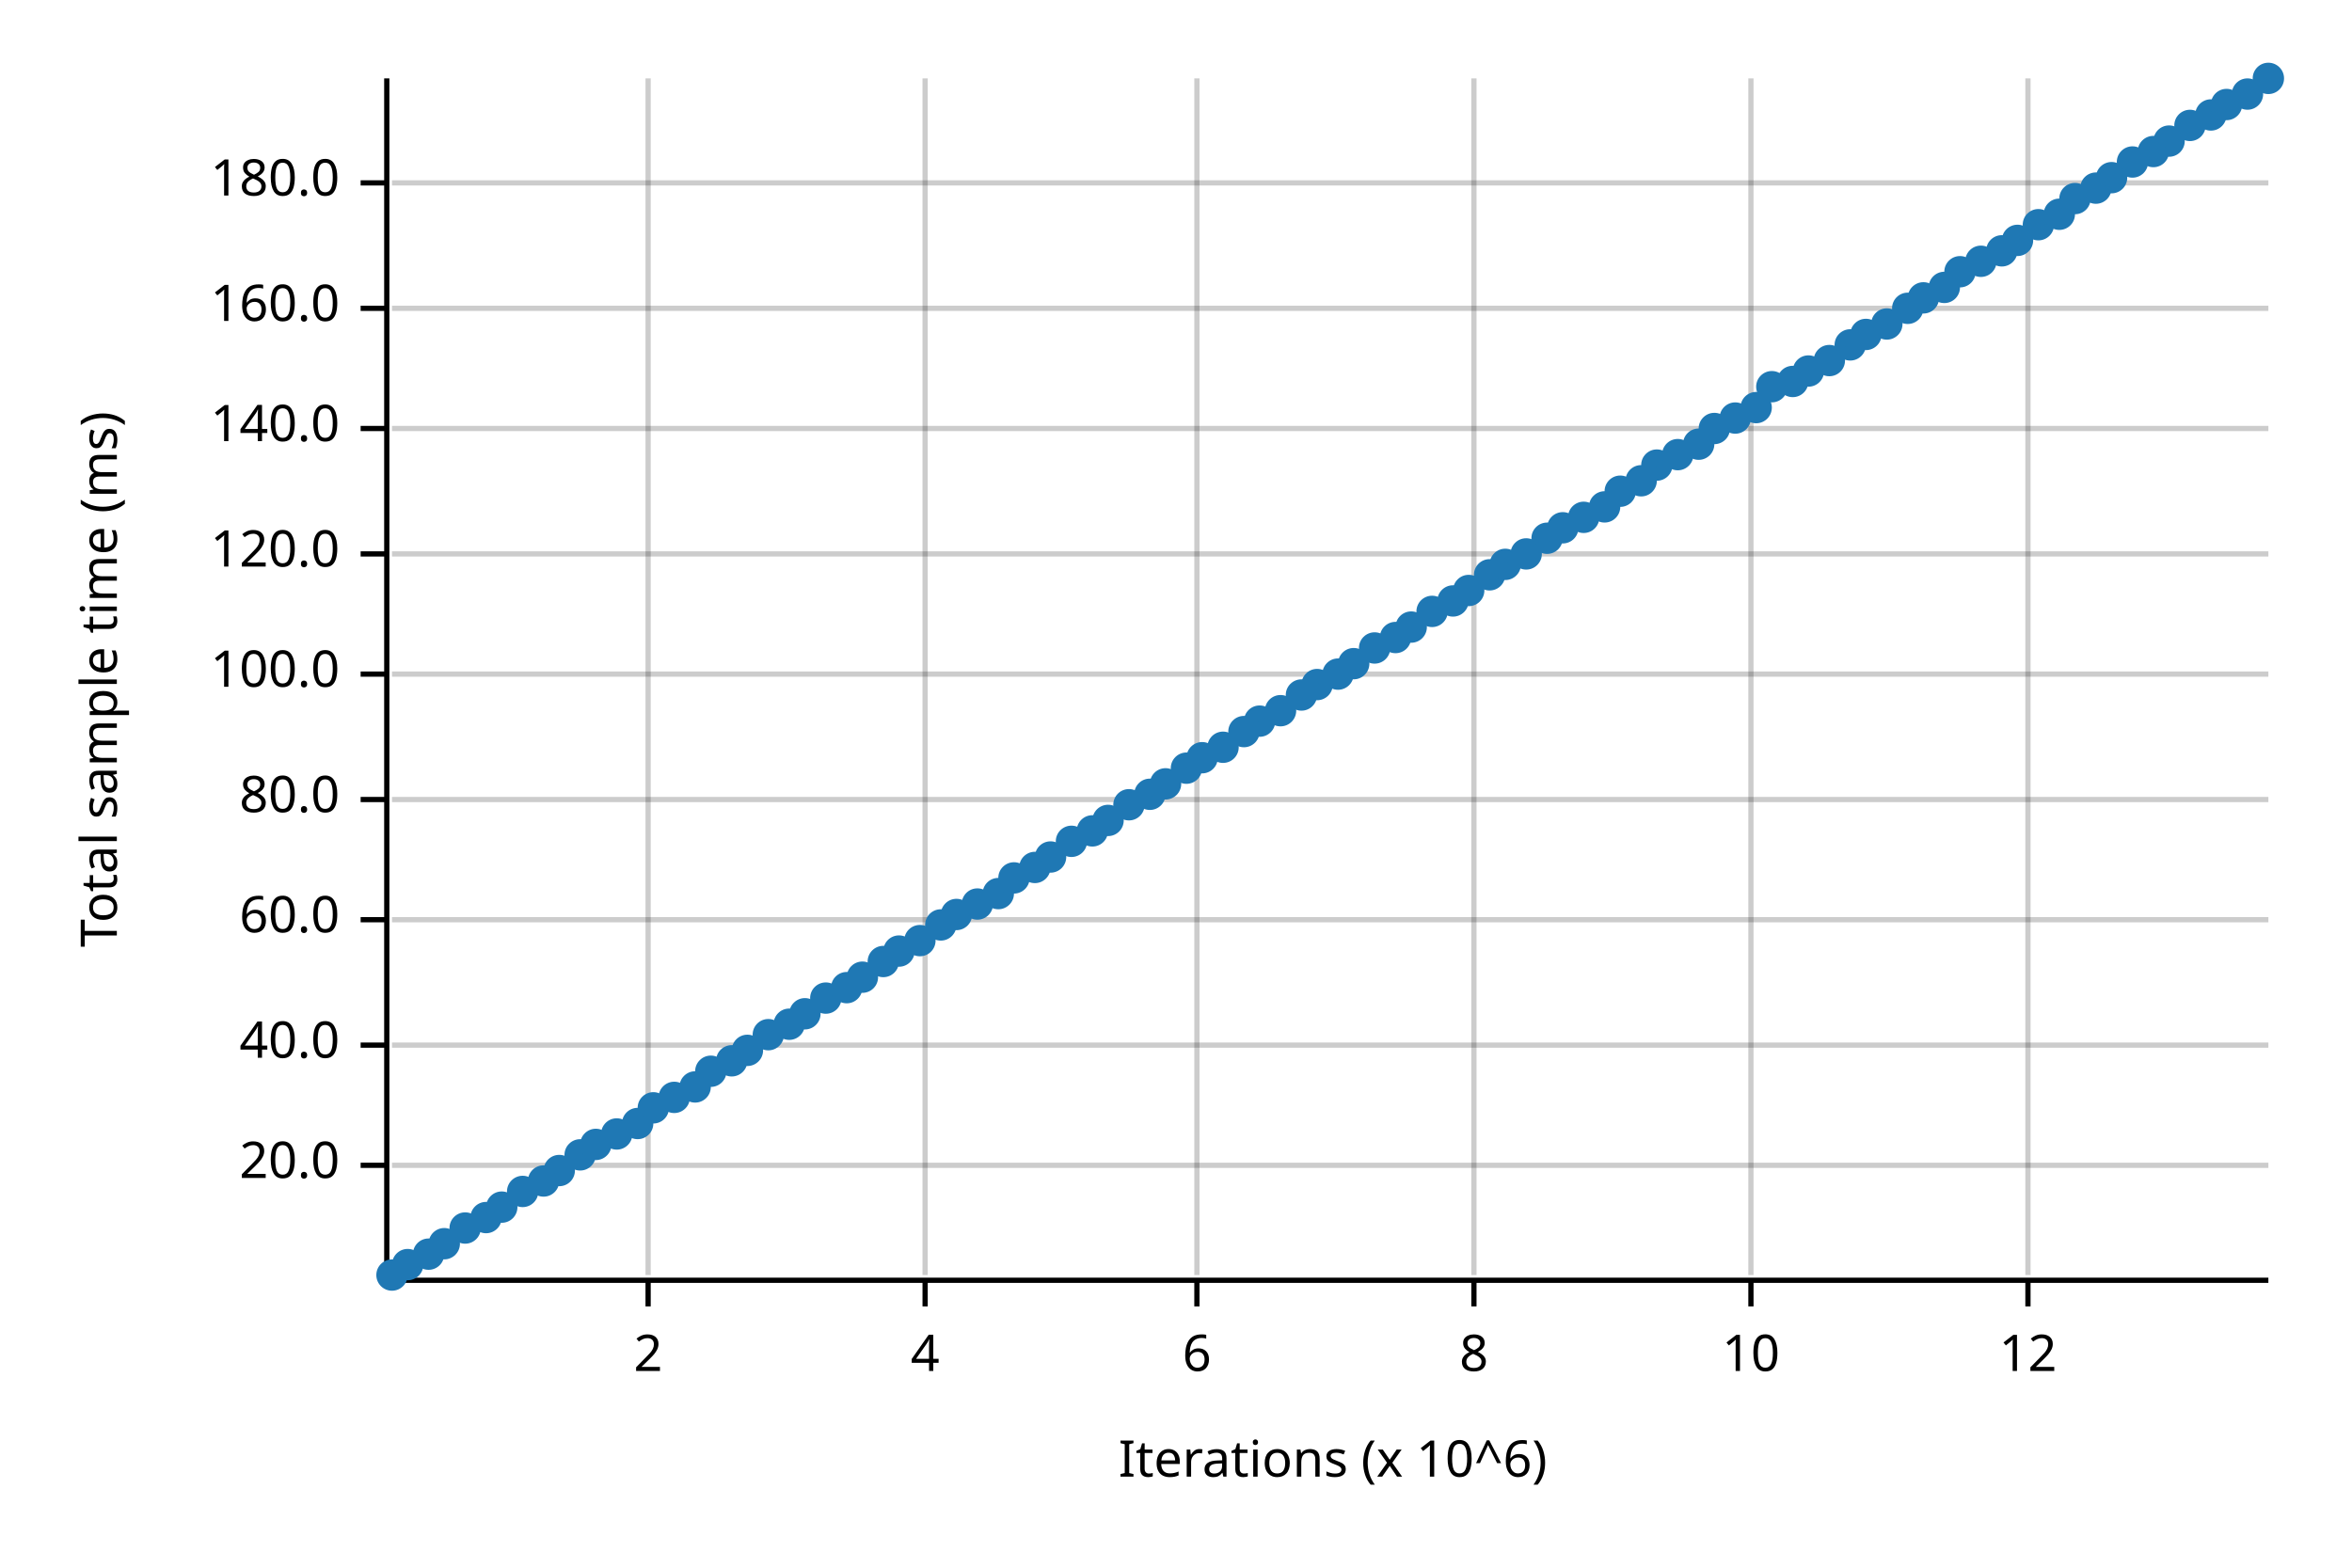
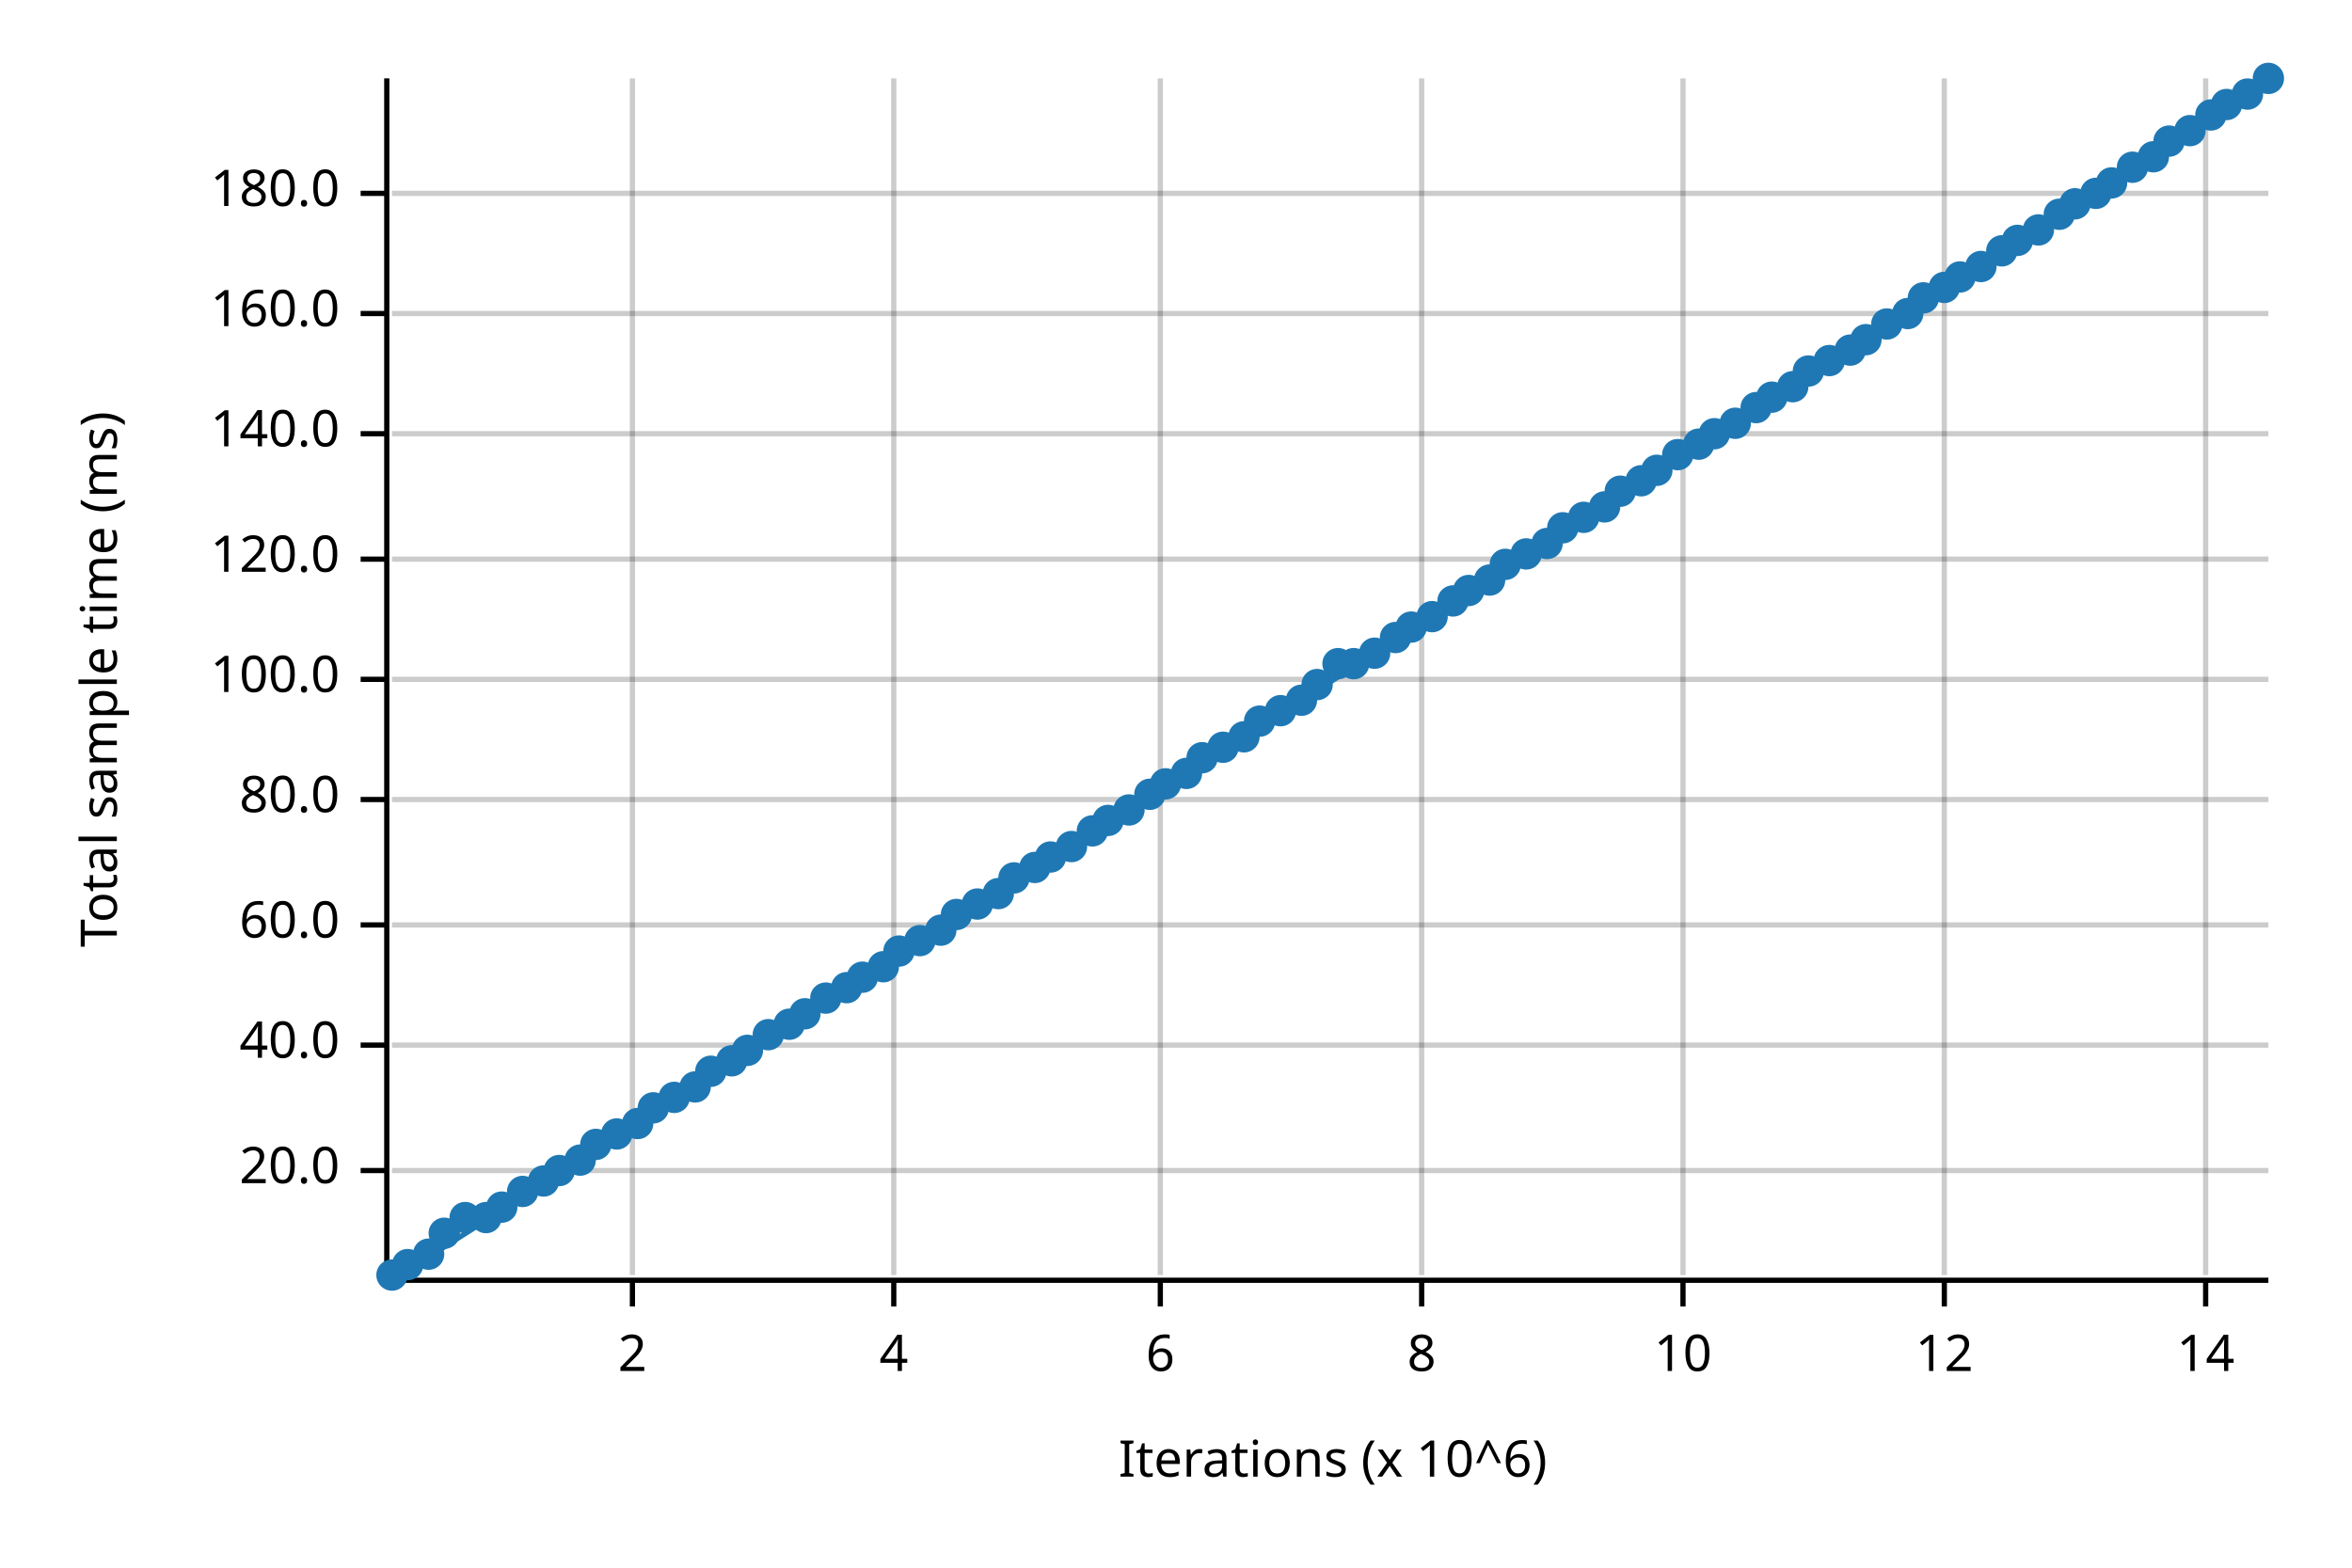
<svg xmlns="http://www.w3.org/2000/svg" width="450" height="300" viewBox="0 0 450 300">
  <text x="15" y="130" dy="0.76em" text-anchor="middle" font-family="sans-serif" font-size="9.677" opacity="1" fill="#000000" transform="rotate(270, 15, 130)">
Total sample time (ms)
</text>
  <text x="255" y="285" dy="-0.5ex" text-anchor="middle" font-family="sans-serif" font-size="9.677" opacity="1" fill="#000000">
Iterations (x 10^6)
</text>
-   <line opacity="0.2" stroke="#000000" stroke-width="1" x1="124" y1="244" x2="124" y2="15" />
-   <line opacity="0.2" stroke="#000000" stroke-width="1" x1="177" y1="244" x2="177" y2="15" />
-   <line opacity="0.2" stroke="#000000" stroke-width="1" x1="229" y1="244" x2="229" y2="15" />
-   <line opacity="0.2" stroke="#000000" stroke-width="1" x1="282" y1="244" x2="282" y2="15" />
-   <line opacity="0.2" stroke="#000000" stroke-width="1" x1="335" y1="244" x2="335" y2="15" />
-   <line opacity="0.2" stroke="#000000" stroke-width="1" x1="388" y1="244" x2="388" y2="15" />
-   <line opacity="0.2" stroke="#000000" stroke-width="1" x1="75" y1="223" x2="434" y2="223" />
+   <line opacity="0.2" stroke="#000000" stroke-width="1" x1="121" y1="244" x2="121" y2="15" />
+   <line opacity="0.2" stroke="#000000" stroke-width="1" x1="171" y1="244" x2="171" y2="15" />
+   <line opacity="0.2" stroke="#000000" stroke-width="1" x1="222" y1="244" x2="222" y2="15" />
+   <line opacity="0.2" stroke="#000000" stroke-width="1" x1="272" y1="244" x2="272" y2="15" />
+   <line opacity="0.2" stroke="#000000" stroke-width="1" x1="322" y1="244" x2="322" y2="15" />
+   <line opacity="0.2" stroke="#000000" stroke-width="1" x1="372" y1="244" x2="372" y2="15" />
+   <line opacity="0.2" stroke="#000000" stroke-width="1" x1="422" y1="244" x2="422" y2="15" />
+   <line opacity="0.2" stroke="#000000" stroke-width="1" x1="75" y1="224" x2="434" y2="224" />
  <line opacity="0.2" stroke="#000000" stroke-width="1" x1="75" y1="200" x2="434" y2="200" />
-   <line opacity="0.2" stroke="#000000" stroke-width="1" x1="75" y1="176" x2="434" y2="176" />
+   <line opacity="0.2" stroke="#000000" stroke-width="1" x1="75" y1="177" x2="434" y2="177" />
  <line opacity="0.2" stroke="#000000" stroke-width="1" x1="75" y1="153" x2="434" y2="153" />
-   <line opacity="0.2" stroke="#000000" stroke-width="1" x1="75" y1="129" x2="434" y2="129" />
-   <line opacity="0.2" stroke="#000000" stroke-width="1" x1="75" y1="106" x2="434" y2="106" />
-   <line opacity="0.2" stroke="#000000" stroke-width="1" x1="75" y1="82" x2="434" y2="82" />
-   <line opacity="0.2" stroke="#000000" stroke-width="1" x1="75" y1="59" x2="434" y2="59" />
-   <line opacity="0.2" stroke="#000000" stroke-width="1" x1="75" y1="35" x2="434" y2="35" />
+   <line opacity="0.2" stroke="#000000" stroke-width="1" x1="75" y1="130" x2="434" y2="130" />
+   <line opacity="0.2" stroke="#000000" stroke-width="1" x1="75" y1="107" x2="434" y2="107" />
+   <line opacity="0.2" stroke="#000000" stroke-width="1" x1="75" y1="83" x2="434" y2="83" />
+   <line opacity="0.2" stroke="#000000" stroke-width="1" x1="75" y1="60" x2="434" y2="60" />
+   <line opacity="0.2" stroke="#000000" stroke-width="1" x1="75" y1="37" x2="434" y2="37" />
  <polyline fill="none" opacity="1" stroke="#000000" stroke-width="1" points="74,15 74,244 " />
-   <text x="65" y="223" dy="0.5ex" text-anchor="end" font-family="sans-serif" font-size="9.677" opacity="1" fill="#000000">
+   <text x="65" y="224" dy="0.5ex" text-anchor="end" font-family="sans-serif" font-size="9.677" opacity="1" fill="#000000">
20.0
</text>
-   <polyline fill="none" opacity="1" stroke="#000000" stroke-width="1" points="69,223 74,223 " />
+   <polyline fill="none" opacity="1" stroke="#000000" stroke-width="1" points="69,224 74,224 " />
  <text x="65" y="200" dy="0.5ex" text-anchor="end" font-family="sans-serif" font-size="9.677" opacity="1" fill="#000000">
40.0
</text>
  <polyline fill="none" opacity="1" stroke="#000000" stroke-width="1" points="69,200 74,200 " />
-   <text x="65" y="176" dy="0.5ex" text-anchor="end" font-family="sans-serif" font-size="9.677" opacity="1" fill="#000000">
+   <text x="65" y="177" dy="0.5ex" text-anchor="end" font-family="sans-serif" font-size="9.677" opacity="1" fill="#000000">
60.0
</text>
-   <polyline fill="none" opacity="1" stroke="#000000" stroke-width="1" points="69,176 74,176 " />
+   <polyline fill="none" opacity="1" stroke="#000000" stroke-width="1" points="69,177 74,177 " />
  <text x="65" y="153" dy="0.5ex" text-anchor="end" font-family="sans-serif" font-size="9.677" opacity="1" fill="#000000">
80.0
</text>
  <polyline fill="none" opacity="1" stroke="#000000" stroke-width="1" points="69,153 74,153 " />
-   <text x="65" y="129" dy="0.5ex" text-anchor="end" font-family="sans-serif" font-size="9.677" opacity="1" fill="#000000">
+   <text x="65" y="130" dy="0.5ex" text-anchor="end" font-family="sans-serif" font-size="9.677" opacity="1" fill="#000000">
100.0
</text>
-   <polyline fill="none" opacity="1" stroke="#000000" stroke-width="1" points="69,129 74,129 " />
-   <text x="65" y="106" dy="0.5ex" text-anchor="end" font-family="sans-serif" font-size="9.677" opacity="1" fill="#000000">
+   <polyline fill="none" opacity="1" stroke="#000000" stroke-width="1" points="69,130 74,130 " />
+   <text x="65" y="107" dy="0.5ex" text-anchor="end" font-family="sans-serif" font-size="9.677" opacity="1" fill="#000000">
120.0
</text>
-   <polyline fill="none" opacity="1" stroke="#000000" stroke-width="1" points="69,106 74,106 " />
-   <text x="65" y="82" dy="0.5ex" text-anchor="end" font-family="sans-serif" font-size="9.677" opacity="1" fill="#000000">
+   <polyline fill="none" opacity="1" stroke="#000000" stroke-width="1" points="69,107 74,107 " />
+   <text x="65" y="83" dy="0.5ex" text-anchor="end" font-family="sans-serif" font-size="9.677" opacity="1" fill="#000000">
140.0
</text>
-   <polyline fill="none" opacity="1" stroke="#000000" stroke-width="1" points="69,82 74,82 " />
-   <text x="65" y="59" dy="0.5ex" text-anchor="end" font-family="sans-serif" font-size="9.677" opacity="1" fill="#000000">
+   <polyline fill="none" opacity="1" stroke="#000000" stroke-width="1" points="69,83 74,83 " />
+   <text x="65" y="60" dy="0.5ex" text-anchor="end" font-family="sans-serif" font-size="9.677" opacity="1" fill="#000000">
160.0
</text>
-   <polyline fill="none" opacity="1" stroke="#000000" stroke-width="1" points="69,59 74,59 " />
-   <text x="65" y="35" dy="0.5ex" text-anchor="end" font-family="sans-serif" font-size="9.677" opacity="1" fill="#000000">
+   <polyline fill="none" opacity="1" stroke="#000000" stroke-width="1" points="69,60 74,60 " />
+   <text x="65" y="37" dy="0.5ex" text-anchor="end" font-family="sans-serif" font-size="9.677" opacity="1" fill="#000000">
180.0
</text>
-   <polyline fill="none" opacity="1" stroke="#000000" stroke-width="1" points="69,35 74,35 " />
+   <polyline fill="none" opacity="1" stroke="#000000" stroke-width="1" points="69,37 74,37 " />
  <polyline fill="none" opacity="1" stroke="#000000" stroke-width="1" points="75,245 434,245 " />
-   <text x="124" y="255" dy="0.76em" text-anchor="middle" font-family="sans-serif" font-size="9.677" opacity="1" fill="#000000">
+   <text x="121" y="255" dy="0.76em" text-anchor="middle" font-family="sans-serif" font-size="9.677" opacity="1" fill="#000000">
2
</text>
-   <polyline fill="none" opacity="1" stroke="#000000" stroke-width="1" points="124,245 124,250 " />
-   <text x="177" y="255" dy="0.76em" text-anchor="middle" font-family="sans-serif" font-size="9.677" opacity="1" fill="#000000">
+   <polyline fill="none" opacity="1" stroke="#000000" stroke-width="1" points="121,245 121,250 " />
+   <text x="171" y="255" dy="0.76em" text-anchor="middle" font-family="sans-serif" font-size="9.677" opacity="1" fill="#000000">
4
</text>
-   <polyline fill="none" opacity="1" stroke="#000000" stroke-width="1" points="177,245 177,250 " />
-   <text x="229" y="255" dy="0.76em" text-anchor="middle" font-family="sans-serif" font-size="9.677" opacity="1" fill="#000000">
+   <polyline fill="none" opacity="1" stroke="#000000" stroke-width="1" points="171,245 171,250 " />
+   <text x="222" y="255" dy="0.76em" text-anchor="middle" font-family="sans-serif" font-size="9.677" opacity="1" fill="#000000">
6
</text>
-   <polyline fill="none" opacity="1" stroke="#000000" stroke-width="1" points="229,245 229,250 " />
-   <text x="282" y="255" dy="0.76em" text-anchor="middle" font-family="sans-serif" font-size="9.677" opacity="1" fill="#000000">
+   <polyline fill="none" opacity="1" stroke="#000000" stroke-width="1" points="222,245 222,250 " />
+   <text x="272" y="255" dy="0.76em" text-anchor="middle" font-family="sans-serif" font-size="9.677" opacity="1" fill="#000000">
8
</text>
-   <polyline fill="none" opacity="1" stroke="#000000" stroke-width="1" points="282,245 282,250 " />
-   <text x="335" y="255" dy="0.76em" text-anchor="middle" font-family="sans-serif" font-size="9.677" opacity="1" fill="#000000">
+   <polyline fill="none" opacity="1" stroke="#000000" stroke-width="1" points="272,245 272,250 " />
+   <text x="322" y="255" dy="0.76em" text-anchor="middle" font-family="sans-serif" font-size="9.677" opacity="1" fill="#000000">
10
</text>
-   <polyline fill="none" opacity="1" stroke="#000000" stroke-width="1" points="335,245 335,250 " />
-   <text x="388" y="255" dy="0.76em" text-anchor="middle" font-family="sans-serif" font-size="9.677" opacity="1" fill="#000000">
+   <polyline fill="none" opacity="1" stroke="#000000" stroke-width="1" points="322,245 322,250 " />
+   <text x="372" y="255" dy="0.76em" text-anchor="middle" font-family="sans-serif" font-size="9.677" opacity="1" fill="#000000">
12
</text>
-   <polyline fill="none" opacity="1" stroke="#000000" stroke-width="1" points="388,245 388,250 " />
+   <polyline fill="none" opacity="1" stroke="#000000" stroke-width="1" points="372,245 372,250 " />
+   <text x="422" y="255" dy="0.76em" text-anchor="middle" font-family="sans-serif" font-size="9.677" opacity="1" fill="#000000">
+ 14
+ </text>
+   <polyline fill="none" opacity="1" stroke="#000000" stroke-width="1" points="422,245 422,250 " />
  <circle cx="75" cy="244" r="3" opacity="1" fill="#1F78B4" stroke="none" stroke-width="1" />
  <circle cx="78" cy="242" r="3" opacity="1" fill="#1F78B4" stroke="none" stroke-width="1" />
  <circle cx="82" cy="240" r="3" opacity="1" fill="#1F78B4" stroke="none" stroke-width="1" />
-   <circle cx="85" cy="238" r="3" opacity="1" fill="#1F78B4" stroke="none" stroke-width="1" />
-   <circle cx="89" cy="235" r="3" opacity="1" fill="#1F78B4" stroke="none" stroke-width="1" />
+   <circle cx="85" cy="236" r="3" opacity="1" fill="#1F78B4" stroke="none" stroke-width="1" />
+   <circle cx="89" cy="233" r="3" opacity="1" fill="#1F78B4" stroke="none" stroke-width="1" />
  <circle cx="93" cy="233" r="3" opacity="1" fill="#1F78B4" stroke="none" stroke-width="1" />
  <circle cx="96" cy="231" r="3" opacity="1" fill="#1F78B4" stroke="none" stroke-width="1" />
  <circle cx="100" cy="228" r="3" opacity="1" fill="#1F78B4" stroke="none" stroke-width="1" />
  <circle cx="104" cy="226" r="3" opacity="1" fill="#1F78B4" stroke="none" stroke-width="1" />
  <circle cx="107" cy="224" r="3" opacity="1" fill="#1F78B4" stroke="none" stroke-width="1" />
-   <circle cx="111" cy="221" r="3" opacity="1" fill="#1F78B4" stroke="none" stroke-width="1" />
+   <circle cx="111" cy="222" r="3" opacity="1" fill="#1F78B4" stroke="none" stroke-width="1" />
  <circle cx="114" cy="219" r="3" opacity="1" fill="#1F78B4" stroke="none" stroke-width="1" />
  <circle cx="118" cy="217" r="3" opacity="1" fill="#1F78B4" stroke="none" stroke-width="1" />
  <circle cx="122" cy="215" r="3" opacity="1" fill="#1F78B4" stroke="none" stroke-width="1" />
  <circle cx="125" cy="212" r="3" opacity="1" fill="#1F78B4" stroke="none" stroke-width="1" />
  <circle cx="129" cy="210" r="3" opacity="1" fill="#1F78B4" stroke="none" stroke-width="1" />
  <circle cx="133" cy="208" r="3" opacity="1" fill="#1F78B4" stroke="none" stroke-width="1" />
  <circle cx="136" cy="205" r="3" opacity="1" fill="#1F78B4" stroke="none" stroke-width="1" />
  <circle cx="140" cy="203" r="3" opacity="1" fill="#1F78B4" stroke="none" stroke-width="1" />
  <circle cx="143" cy="201" r="3" opacity="1" fill="#1F78B4" stroke="none" stroke-width="1" />
  <circle cx="147" cy="198" r="3" opacity="1" fill="#1F78B4" stroke="none" stroke-width="1" />
  <circle cx="151" cy="196" r="3" opacity="1" fill="#1F78B4" stroke="none" stroke-width="1" />
  <circle cx="154" cy="194" r="3" opacity="1" fill="#1F78B4" stroke="none" stroke-width="1" />
  <circle cx="158" cy="191" r="3" opacity="1" fill="#1F78B4" stroke="none" stroke-width="1" />
  <circle cx="162" cy="189" r="3" opacity="1" fill="#1F78B4" stroke="none" stroke-width="1" />
  <circle cx="165" cy="187" r="3" opacity="1" fill="#1F78B4" stroke="none" stroke-width="1" />
-   <circle cx="169" cy="184" r="3" opacity="1" fill="#1F78B4" stroke="none" stroke-width="1" />
+   <circle cx="169" cy="185" r="3" opacity="1" fill="#1F78B4" stroke="none" stroke-width="1" />
  <circle cx="172" cy="182" r="3" opacity="1" fill="#1F78B4" stroke="none" stroke-width="1" />
  <circle cx="176" cy="180" r="3" opacity="1" fill="#1F78B4" stroke="none" stroke-width="1" />
-   <circle cx="180" cy="177" r="3" opacity="1" fill="#1F78B4" stroke="none" stroke-width="1" />
+   <circle cx="180" cy="178" r="3" opacity="1" fill="#1F78B4" stroke="none" stroke-width="1" />
  <circle cx="183" cy="175" r="3" opacity="1" fill="#1F78B4" stroke="none" stroke-width="1" />
  <circle cx="187" cy="173" r="3" opacity="1" fill="#1F78B4" stroke="none" stroke-width="1" />
  <circle cx="191" cy="171" r="3" opacity="1" fill="#1F78B4" stroke="none" stroke-width="1" />
  <circle cx="194" cy="168" r="3" opacity="1" fill="#1F78B4" stroke="none" stroke-width="1" />
  <circle cx="198" cy="166" r="3" opacity="1" fill="#1F78B4" stroke="none" stroke-width="1" />
  <circle cx="201" cy="164" r="3" opacity="1" fill="#1F78B4" stroke="none" stroke-width="1" />
-   <circle cx="205" cy="161" r="3" opacity="1" fill="#1F78B4" stroke="none" stroke-width="1" />
+   <circle cx="205" cy="162" r="3" opacity="1" fill="#1F78B4" stroke="none" stroke-width="1" />
  <circle cx="209" cy="159" r="3" opacity="1" fill="#1F78B4" stroke="none" stroke-width="1" />
  <circle cx="212" cy="157" r="3" opacity="1" fill="#1F78B4" stroke="none" stroke-width="1" />
-   <circle cx="216" cy="154" r="3" opacity="1" fill="#1F78B4" stroke="none" stroke-width="1" />
+   <circle cx="216" cy="155" r="3" opacity="1" fill="#1F78B4" stroke="none" stroke-width="1" />
  <circle cx="220" cy="152" r="3" opacity="1" fill="#1F78B4" stroke="none" stroke-width="1" />
  <circle cx="223" cy="150" r="3" opacity="1" fill="#1F78B4" stroke="none" stroke-width="1" />
-   <circle cx="227" cy="147" r="3" opacity="1" fill="#1F78B4" stroke="none" stroke-width="1" />
+   <circle cx="227" cy="148" r="3" opacity="1" fill="#1F78B4" stroke="none" stroke-width="1" />
  <circle cx="230" cy="145" r="3" opacity="1" fill="#1F78B4" stroke="none" stroke-width="1" />
  <circle cx="234" cy="143" r="3" opacity="1" fill="#1F78B4" stroke="none" stroke-width="1" />
-   <circle cx="238" cy="140" r="3" opacity="1" fill="#1F78B4" stroke="none" stroke-width="1" />
+   <circle cx="238" cy="141" r="3" opacity="1" fill="#1F78B4" stroke="none" stroke-width="1" />
  <circle cx="241" cy="138" r="3" opacity="1" fill="#1F78B4" stroke="none" stroke-width="1" />
  <circle cx="245" cy="136" r="3" opacity="1" fill="#1F78B4" stroke="none" stroke-width="1" />
-   <circle cx="249" cy="133" r="3" opacity="1" fill="#1F78B4" stroke="none" stroke-width="1" />
+   <circle cx="249" cy="134" r="3" opacity="1" fill="#1F78B4" stroke="none" stroke-width="1" />
  <circle cx="252" cy="131" r="3" opacity="1" fill="#1F78B4" stroke="none" stroke-width="1" />
-   <circle cx="256" cy="129" r="3" opacity="1" fill="#1F78B4" stroke="none" stroke-width="1" />
+   <circle cx="256" cy="127" r="3" opacity="1" fill="#1F78B4" stroke="none" stroke-width="1" />
  <circle cx="259" cy="127" r="3" opacity="1" fill="#1F78B4" stroke="none" stroke-width="1" />
-   <circle cx="263" cy="124" r="3" opacity="1" fill="#1F78B4" stroke="none" stroke-width="1" />
+   <circle cx="263" cy="125" r="3" opacity="1" fill="#1F78B4" stroke="none" stroke-width="1" />
  <circle cx="267" cy="122" r="3" opacity="1" fill="#1F78B4" stroke="none" stroke-width="1" />
  <circle cx="270" cy="120" r="3" opacity="1" fill="#1F78B4" stroke="none" stroke-width="1" />
-   <circle cx="274" cy="117" r="3" opacity="1" fill="#1F78B4" stroke="none" stroke-width="1" />
+   <circle cx="274" cy="118" r="3" opacity="1" fill="#1F78B4" stroke="none" stroke-width="1" />
  <circle cx="278" cy="115" r="3" opacity="1" fill="#1F78B4" stroke="none" stroke-width="1" />
  <circle cx="281" cy="113" r="3" opacity="1" fill="#1F78B4" stroke="none" stroke-width="1" />
-   <circle cx="285" cy="110" r="3" opacity="1" fill="#1F78B4" stroke="none" stroke-width="1" />
+   <circle cx="285" cy="111" r="3" opacity="1" fill="#1F78B4" stroke="none" stroke-width="1" />
  <circle cx="288" cy="108" r="3" opacity="1" fill="#1F78B4" stroke="none" stroke-width="1" />
  <circle cx="292" cy="106" r="3" opacity="1" fill="#1F78B4" stroke="none" stroke-width="1" />
-   <circle cx="296" cy="103" r="3" opacity="1" fill="#1F78B4" stroke="none" stroke-width="1" />
+   <circle cx="296" cy="104" r="3" opacity="1" fill="#1F78B4" stroke="none" stroke-width="1" />
  <circle cx="299" cy="101" r="3" opacity="1" fill="#1F78B4" stroke="none" stroke-width="1" />
  <circle cx="303" cy="99" r="3" opacity="1" fill="#1F78B4" stroke="none" stroke-width="1" />
  <circle cx="307" cy="97" r="3" opacity="1" fill="#1F78B4" stroke="none" stroke-width="1" />
  <circle cx="310" cy="94" r="3" opacity="1" fill="#1F78B4" stroke="none" stroke-width="1" />
  <circle cx="314" cy="92" r="3" opacity="1" fill="#1F78B4" stroke="none" stroke-width="1" />
-   <circle cx="317" cy="89" r="3" opacity="1" fill="#1F78B4" stroke="none" stroke-width="1" />
+   <circle cx="317" cy="90" r="3" opacity="1" fill="#1F78B4" stroke="none" stroke-width="1" />
  <circle cx="321" cy="87" r="3" opacity="1" fill="#1F78B4" stroke="none" stroke-width="1" />
  <circle cx="325" cy="85" r="3" opacity="1" fill="#1F78B4" stroke="none" stroke-width="1" />
-   <circle cx="328" cy="82" r="3" opacity="1" fill="#1F78B4" stroke="none" stroke-width="1" />
-   <circle cx="332" cy="80" r="3" opacity="1" fill="#1F78B4" stroke="none" stroke-width="1" />
+   <circle cx="328" cy="83" r="3" opacity="1" fill="#1F78B4" stroke="none" stroke-width="1" />
+   <circle cx="332" cy="81" r="3" opacity="1" fill="#1F78B4" stroke="none" stroke-width="1" />
  <circle cx="336" cy="78" r="3" opacity="1" fill="#1F78B4" stroke="none" stroke-width="1" />
-   <circle cx="339" cy="74" r="3" opacity="1" fill="#1F78B4" stroke="none" stroke-width="1" />
-   <circle cx="343" cy="73" r="3" opacity="1" fill="#1F78B4" stroke="none" stroke-width="1" />
+   <circle cx="339" cy="76" r="3" opacity="1" fill="#1F78B4" stroke="none" stroke-width="1" />
+   <circle cx="343" cy="74" r="3" opacity="1" fill="#1F78B4" stroke="none" stroke-width="1" />
  <circle cx="346" cy="71" r="3" opacity="1" fill="#1F78B4" stroke="none" stroke-width="1" />
  <circle cx="350" cy="69" r="3" opacity="1" fill="#1F78B4" stroke="none" stroke-width="1" />
-   <circle cx="354" cy="66" r="3" opacity="1" fill="#1F78B4" stroke="none" stroke-width="1" />
-   <circle cx="357" cy="64" r="3" opacity="1" fill="#1F78B4" stroke="none" stroke-width="1" />
+   <circle cx="354" cy="67" r="3" opacity="1" fill="#1F78B4" stroke="none" stroke-width="1" />
+   <circle cx="357" cy="65" r="3" opacity="1" fill="#1F78B4" stroke="none" stroke-width="1" />
  <circle cx="361" cy="62" r="3" opacity="1" fill="#1F78B4" stroke="none" stroke-width="1" />
-   <circle cx="365" cy="59" r="3" opacity="1" fill="#1F78B4" stroke="none" stroke-width="1" />
+   <circle cx="365" cy="60" r="3" opacity="1" fill="#1F78B4" stroke="none" stroke-width="1" />
  <circle cx="368" cy="57" r="3" opacity="1" fill="#1F78B4" stroke="none" stroke-width="1" />
  <circle cx="372" cy="55" r="3" opacity="1" fill="#1F78B4" stroke="none" stroke-width="1" />
-   <circle cx="375" cy="52" r="3" opacity="1" fill="#1F78B4" stroke="none" stroke-width="1" />
-   <circle cx="379" cy="50" r="3" opacity="1" fill="#1F78B4" stroke="none" stroke-width="1" />
+   <circle cx="375" cy="53" r="3" opacity="1" fill="#1F78B4" stroke="none" stroke-width="1" />
+   <circle cx="379" cy="51" r="3" opacity="1" fill="#1F78B4" stroke="none" stroke-width="1" />
  <circle cx="383" cy="48" r="3" opacity="1" fill="#1F78B4" stroke="none" stroke-width="1" />
  <circle cx="386" cy="46" r="3" opacity="1" fill="#1F78B4" stroke="none" stroke-width="1" />
-   <circle cx="390" cy="43" r="3" opacity="1" fill="#1F78B4" stroke="none" stroke-width="1" />
+   <circle cx="390" cy="44" r="3" opacity="1" fill="#1F78B4" stroke="none" stroke-width="1" />
  <circle cx="394" cy="41" r="3" opacity="1" fill="#1F78B4" stroke="none" stroke-width="1" />
-   <circle cx="397" cy="38" r="3" opacity="1" fill="#1F78B4" stroke="none" stroke-width="1" />
-   <circle cx="401" cy="36" r="3" opacity="1" fill="#1F78B4" stroke="none" stroke-width="1" />
-   <circle cx="404" cy="34" r="3" opacity="1" fill="#1F78B4" stroke="none" stroke-width="1" />
-   <circle cx="408" cy="31" r="3" opacity="1" fill="#1F78B4" stroke="none" stroke-width="1" />
-   <circle cx="412" cy="29" r="3" opacity="1" fill="#1F78B4" stroke="none" stroke-width="1" />
+   <circle cx="397" cy="39" r="3" opacity="1" fill="#1F78B4" stroke="none" stroke-width="1" />
+   <circle cx="401" cy="37" r="3" opacity="1" fill="#1F78B4" stroke="none" stroke-width="1" />
+   <circle cx="404" cy="35" r="3" opacity="1" fill="#1F78B4" stroke="none" stroke-width="1" />
+   <circle cx="408" cy="32" r="3" opacity="1" fill="#1F78B4" stroke="none" stroke-width="1" />
+   <circle cx="412" cy="30" r="3" opacity="1" fill="#1F78B4" stroke="none" stroke-width="1" />
  <circle cx="415" cy="27" r="3" opacity="1" fill="#1F78B4" stroke="none" stroke-width="1" />
-   <circle cx="419" cy="24" r="3" opacity="1" fill="#1F78B4" stroke="none" stroke-width="1" />
+   <circle cx="419" cy="25" r="3" opacity="1" fill="#1F78B4" stroke="none" stroke-width="1" />
  <circle cx="423" cy="22" r="3" opacity="1" fill="#1F78B4" stroke="none" stroke-width="1" />
  <circle cx="426" cy="20" r="3" opacity="1" fill="#1F78B4" stroke="none" stroke-width="1" />
  <circle cx="430" cy="18" r="3" opacity="1" fill="#1F78B4" stroke="none" stroke-width="1" />
  <circle cx="434" cy="15" r="3" opacity="1" fill="#1F78B4" stroke="none" stroke-width="1" />
-   <polyline fill="none" opacity="1" stroke="#1F78B4" stroke-width="1" points="75,245 434,15 " />
-   <polygon opacity="0.25" fill="#1F78B4" points="75,245 434,15 434,15 " />
+   <polyline fill="none" opacity="1" stroke="#1F78B4" stroke-width="1" points="75,245 434,16 " />
+   <polygon opacity="0.25" fill="#1F78B4" points="75,245 434,16 434,16 " />
</svg>
